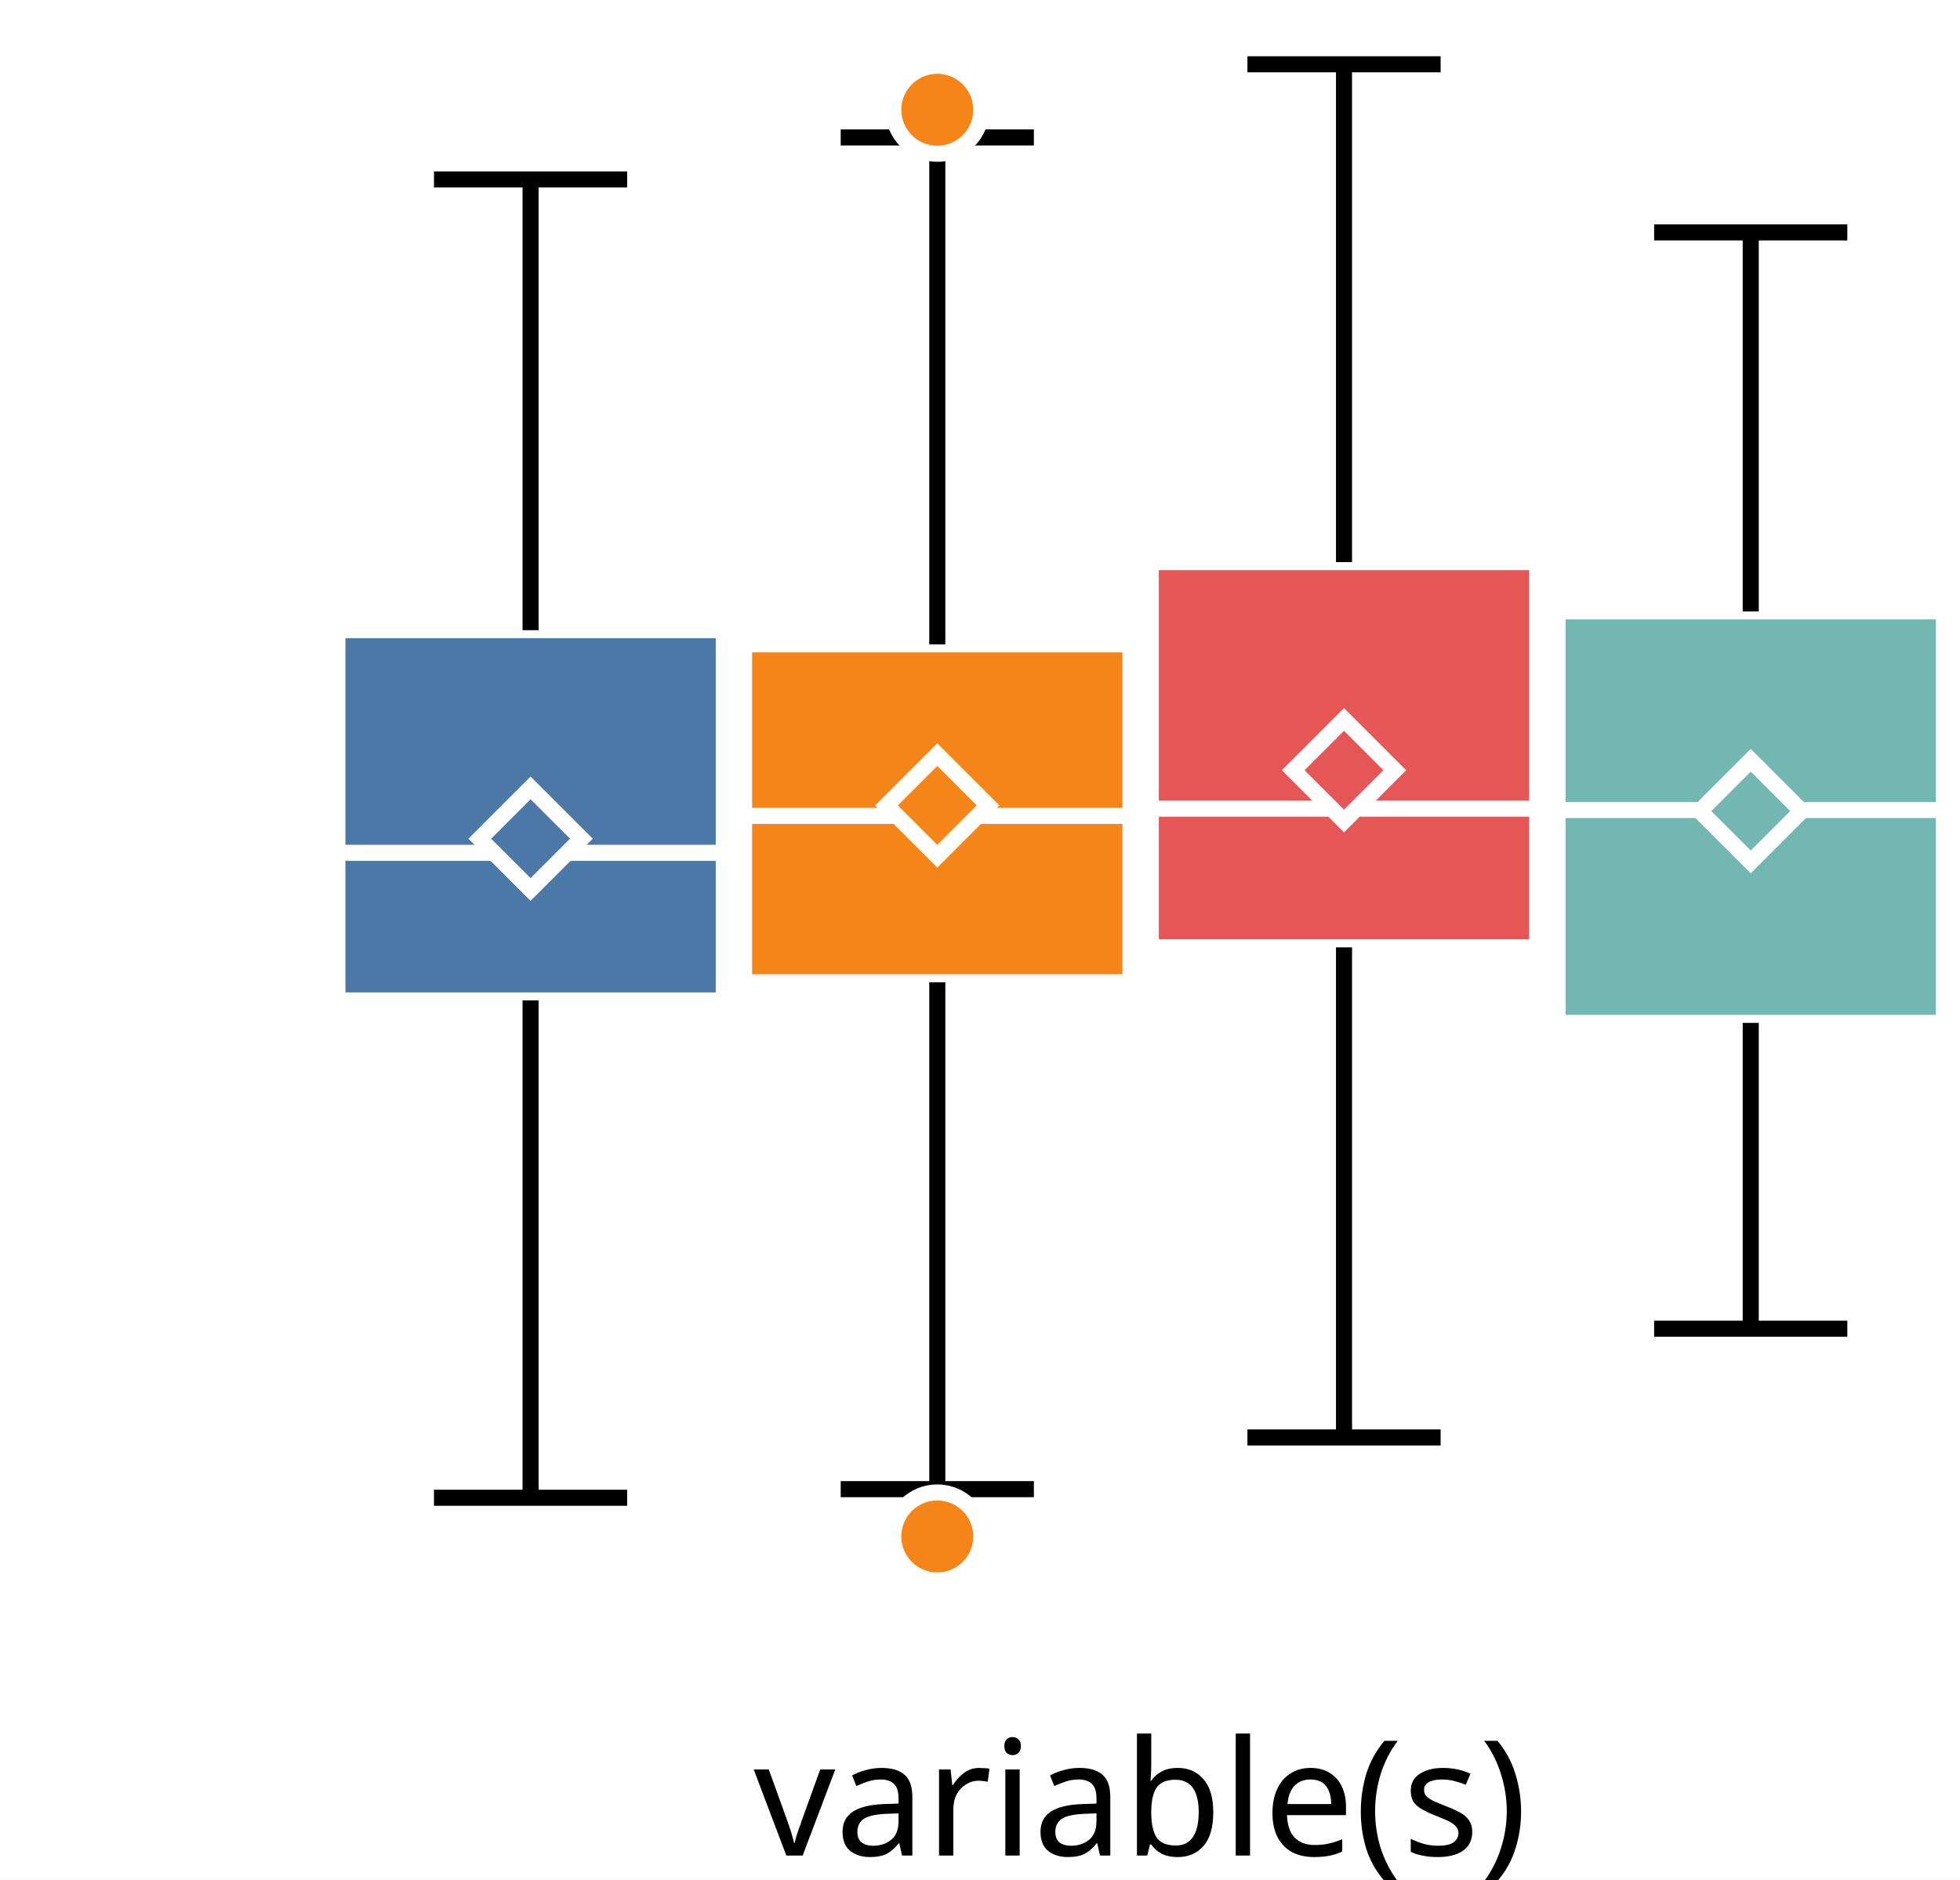
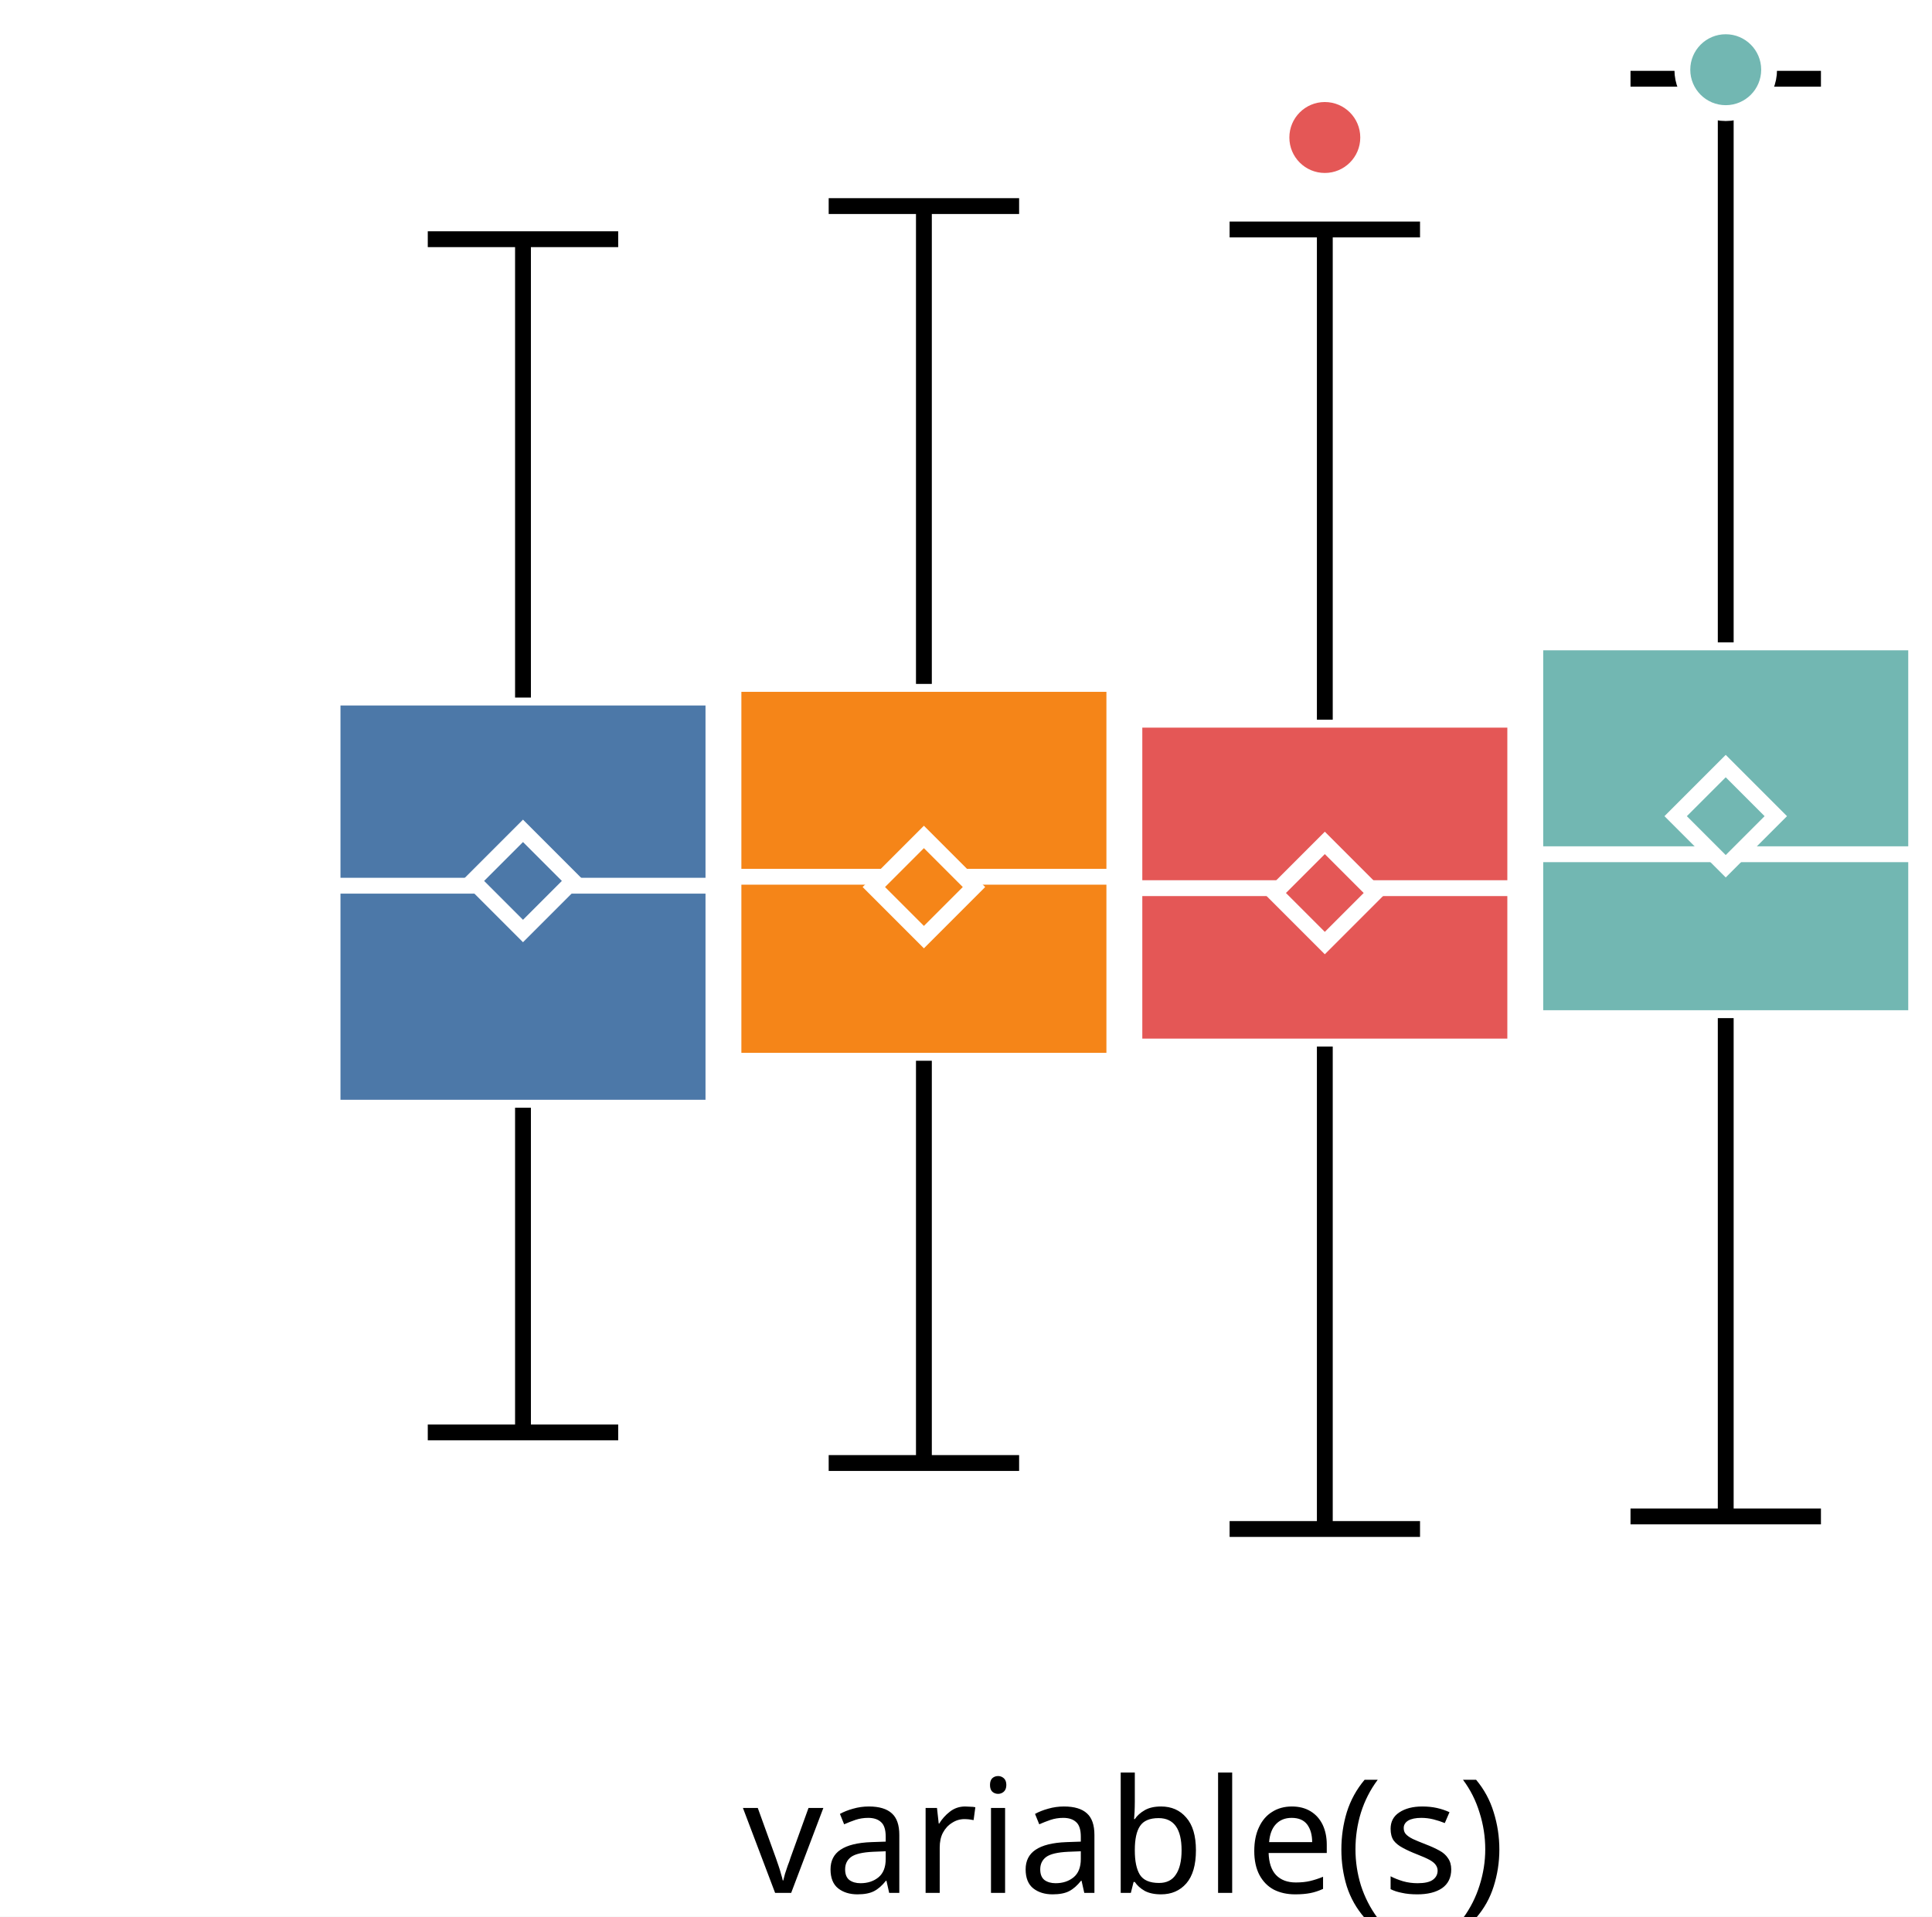
- <svg xmlns="http://www.w3.org/2000/svg" version="1.1" class="marks" width="122" height="117" viewBox="0 0 122 117">
-   <rect width="122" height="117" fill="white" />
-   <g fill="none" stroke-miterlimit="10" transform="translate(21,0)">
+ <svg xmlns="http://www.w3.org/2000/svg" version="1.1" class="marks" width="122" height="121" viewBox="0 0 122 121">
+   <rect width="122" height="121" fill="white" />
+   <g fill="none" stroke-miterlimit="10" transform="translate(21,4)">
    <g class="mark-group role-frame root" role="graphics-object" aria-roledescription="group mark container">
      <g transform="translate(0,0)">
        <path class="background" aria-hidden="true" d="M0,0h100v100h-100Z" />
        <g>
          <g class="mark-group role-axis" role="graphics-symbol" aria-roledescription="axis" aria-label="X-axis for a discrete scale with 1 value: variable(s)">
            <g transform="translate(0.5,100.5)">
              <path class="background" aria-hidden="true" d="M0,0h0v0h0Z" pointer-events="none" />
              <g>
                <g class="mark-rule role-axis-tick" pointer-events="none">
                  <line transform="translate(50,0)" x2="0" y2="5" stroke="white" stroke-width="1.01" opacity="1" />
                </g>
                <g class="mark-text role-axis-label" pointer-events="none">
                  <text text-anchor="middle" transform="translate(49.5,15)" font-family="sans-serif" font-size="10px" font-style="normal" font-weight="400" fill="black" opacity="1">variable(s)</text>
                </g>
              </g>
              <path class="foreground" aria-hidden="true" d="" pointer-events="none" display="none" />
            </g>
          </g>
          <g class="mark-group role-axis" role="graphics-symbol" aria-roledescription="axis" aria-label="Y-axis for a linear scale with values from −3 to 3">
            <g transform="translate(0.5,0.5)">
              <path class="background" aria-hidden="true" d="M0,0h0v0h0Z" pointer-events="none" />
              <g>
                <g class="mark-rule role-axis-tick" pointer-events="none">
                  <line transform="translate(0,83)" x2="-5" y2="0" stroke="white" stroke-width="1.01" opacity="1" />
                  <line transform="translate(0,50)" x2="-5" y2="0" stroke="white" stroke-width="1.01" opacity="1" />
                  <line transform="translate(0,17)" x2="-5" y2="0" stroke="white" stroke-width="1.01" opacity="1" />
                </g>
                <g class="mark-text role-axis-label" pointer-events="none">
                  <text text-anchor="end" transform="translate(-7,86.33333)" font-family="sans-serif" font-size="10px" font-style="normal" font-weight="400" fill="white" opacity="1">−2</text>
                  <text text-anchor="end" transform="translate(-7,53)" font-family="sans-serif" font-size="10px" font-style="normal" font-weight="400" fill="white" opacity="1">0</text>
                  <text text-anchor="end" transform="translate(-7,19.66667)" font-family="sans-serif" font-size="10px" font-style="normal" font-weight="400" fill="white" opacity="1">2</text>
                </g>
              </g>
              <path class="foreground" aria-hidden="true" d="" pointer-events="none" display="none" />
            </g>
          </g>
          <g class="mark-group role-scope" role="graphics-object" aria-roledescription="group mark container">
            <g transform="translate(0,0)">
              <path class="background" aria-hidden="true" d="M0,0h0v0h0Z" />
              <g>
                <g class="mark-rect role-mark" role="graphics-symbol" aria-roledescription="rect mark container">
-                   <path d="M0,39.227h24.051v23.046h-24.051Z" fill="#4c78a8" stroke="white" stroke-width="1" opacity="1" />
-                   <path d="M25.316,40.108h24.051v21.034h-24.051Z" fill="#f58518" stroke="white" stroke-width="1" opacity="1" />
-                   <path d="M50.633,34.988h24.051v23.981h-24.051Z" fill="#e45756" stroke="white" stroke-width="1" opacity="1" />
-                   <path d="M75.949,38.057h24.051v25.613h-24.051Z" fill="#72b7b2" stroke="white" stroke-width="1" opacity="1" />
+                   <path d="M0,40.039h24.051v25.893h-24.051Z" fill="#4c78a8" stroke="white" stroke-width="1" opacity="1" />
+                   <path d="M25.316,39.177h24.051v23.791h-24.051Z" fill="#f58518" stroke="white" stroke-width="1" opacity="1" />
+                   <path d="M50.633,41.437h24.051v20.633h-24.051Z" fill="#e45756" stroke="white" stroke-width="1" opacity="1" />
+                   <path d="M75.949,36.555h24.051v23.722h-24.051Z" fill="#72b7b2" stroke="white" stroke-width="1" opacity="1" />
                </g>
                <g class="mark-rule role-mark" role="graphics-symbol" aria-roledescription="rule mark container">
-                   <line transform="translate(0,53.08437)" x2="24.051" y2="0" fill="#4c78a8" stroke="white" stroke-width="1" opacity="1" />
-                   <line transform="translate(25.31646,50.78757)" x2="24.051" y2="0" fill="#f58518" stroke="white" stroke-width="1" opacity="1" />
-                   <line transform="translate(50.63291,50.33519)" x2="24.051" y2="0" fill="#e45756" stroke="white" stroke-width="1" opacity="1" />
-                   <line transform="translate(75.94937,50.42037)" x2="24.051" y2="0" fill="#72b7b2" stroke="white" stroke-width="1" opacity="1" />
+                   <line transform="translate(0,51.91661)" x2="24.051" y2="0" fill="#4c78a8" stroke="white" stroke-width="1" opacity="1" />
+                   <line transform="translate(25.31646,51.35111)" x2="24.051" y2="0" fill="#f58518" stroke="white" stroke-width="1" opacity="1" />
+                   <line transform="translate(50.63291,52.07112)" x2="24.051" y2="0" fill="#e45756" stroke="white" stroke-width="1" opacity="1" />
+                   <line transform="translate(75.94937,49.92946)" x2="24.051" y2="0" fill="#72b7b2" stroke="white" stroke-width="1" opacity="1" />
                </g>
                <g class="mark-symbol role-mark" role="graphics-symbol" aria-roledescription="symbol mark container">
-                   <path transform="translate(12.02532,52.20488)" d="M-3.162,0L0,-3.162L3.162,0L0,3.162Z" fill="#4c78a8" stroke="white" stroke-width="1" opacity="1" />
-                   <path transform="translate(37.34177,50.13502)" d="M-3.162,0L0,-3.162L3.162,0L0,3.162Z" fill="#f58518" stroke="white" stroke-width="1" opacity="1" />
-                   <path transform="translate(62.65823,47.94293)" d="M-3.162,0L0,-3.162L3.162,0L0,3.162Z" fill="#e45756" stroke="white" stroke-width="1" opacity="1" />
-                   <path transform="translate(87.97468,50.48681)" d="M-3.162,0L0,-3.162L3.162,0L0,3.162Z" fill="#72b7b2" stroke="white" stroke-width="1" opacity="1" />
+                   <path transform="translate(12.02532,51.61455)" d="M-3.162,0L0,-3.162L3.162,0L0,3.162Z" fill="#4c78a8" stroke="white" stroke-width="1" opacity="1" />
+                   <path transform="translate(37.34177,52.0002)" d="M-3.162,0L0,-3.162L3.162,0L0,3.162Z" fill="#f58518" stroke="white" stroke-width="1" opacity="1" />
+                   <path transform="translate(62.65823,52.37611)" d="M-3.162,0L0,-3.162L3.162,0L0,3.162Z" fill="#e45756" stroke="white" stroke-width="1" opacity="1" />
+                   <path transform="translate(87.97468,47.52607)" d="M-3.162,0L0,-3.162L3.162,0L0,3.162Z" fill="#72b7b2" stroke="white" stroke-width="1" opacity="1" />
                </g>
                <g class="mark-rule role-mark" role="graphics-symbol" aria-roledescription="rule mark container">
-                   <line transform="translate(12.02532,62.2729)" x2="0" y2="30.956" fill="#4c78a8" stroke="black" stroke-width="1" stroke-dasharray="0" opacity="1" />
-                   <line transform="translate(37.34177,61.14236)" x2="0" y2="31.552" fill="#f58518" stroke="black" stroke-width="1" stroke-dasharray="0" opacity="1" />
-                   <line transform="translate(62.65823,58.96862)" x2="0" y2="30.507" fill="#e45756" stroke="black" stroke-width="1" stroke-dasharray="0" opacity="1" />
-                   <line transform="translate(87.97468,63.66989)" x2="0" y2="19.037" fill="#72b7b2" stroke="black" stroke-width="1" stroke-dasharray="0" opacity="1" />
+                   <line transform="translate(12.02532,65.93268)" x2="0" y2="20.497" fill="#4c78a8" stroke="black" stroke-width="1" stroke-dasharray="0" opacity="1" />
+                   <line transform="translate(37.34177,62.96744)" x2="0" y2="25.396" fill="#f58518" stroke="black" stroke-width="1" stroke-dasharray="0" opacity="1" />
+                   <line transform="translate(62.65823,62.06922)" x2="0" y2="30.459" fill="#e45756" stroke="black" stroke-width="1" stroke-dasharray="0" opacity="1" />
+                   <line transform="translate(87.97468,60.27638)" x2="0" y2="31.459" fill="#72b7b2" stroke="black" stroke-width="1" stroke-dasharray="0" opacity="1" />
                </g>
                <g class="mark-rule role-mark" role="graphics-symbol" aria-roledescription="rule mark container">
-                   <line transform="translate(12.02532,39.22654)" x2="0" y2="-28.056" fill="#4c78a8" stroke="black" stroke-width="1" stroke-dasharray="0" opacity="1" />
-                   <line transform="translate(37.34177,40.10788)" x2="0" y2="-31.552" fill="#f58518" stroke="black" stroke-width="1" stroke-dasharray="0" opacity="1" />
-                   <line transform="translate(62.65823,34.98805)" x2="0" y2="-30.987" fill="#e45756" stroke="black" stroke-width="1" stroke-dasharray="0" opacity="1" />
-                   <line transform="translate(87.97468,38.05738)" x2="0" y2="-23.591" fill="#72b7b2" stroke="black" stroke-width="1" stroke-dasharray="0" opacity="1" />
+                   <line transform="translate(12.02532,40.03921)" x2="0" y2="-28.938" fill="#4c78a8" stroke="black" stroke-width="1" stroke-dasharray="0" opacity="1" />
+                   <line transform="translate(37.34177,39.1769)" x2="0" y2="-30.166" fill="#f58518" stroke="black" stroke-width="1" stroke-dasharray="0" opacity="1" />
+                   <line transform="translate(62.65823,41.43656)" x2="0" y2="-30.949" fill="#e45756" stroke="black" stroke-width="1" stroke-dasharray="0" opacity="1" />
+                   <line transform="translate(87.97468,36.55472)" x2="0" y2="-35.582" fill="#72b7b2" stroke="black" stroke-width="1" stroke-dasharray="0" opacity="1" />
                </g>
                <g class="mark-rule role-mark lower_fence" role="graphics-symbol" aria-roledescription="rule mark container">
-                   <line transform="translate(6.012658,93.22908)" x2="12.025" y2="0" fill="#4c78a8" stroke="black" stroke-width="1" opacity="1" />
-                   <line transform="translate(31.32911,92.69407)" x2="12.025" y2="0" fill="#f58518" stroke="black" stroke-width="1" opacity="1" />
-                   <line transform="translate(56.64557,89.47596)" x2="12.025" y2="0" fill="#e45756" stroke="black" stroke-width="1" opacity="1" />
-                   <line transform="translate(81.96203,82.70705)" x2="12.025" y2="0" fill="#72b7b2" stroke="black" stroke-width="1" opacity="1" />
+                   <line transform="translate(6.012658,86.42969)" x2="12.025" y2="0" fill="#4c78a8" stroke="black" stroke-width="1" opacity="1" />
+                   <line transform="translate(31.32911,88.36307)" x2="12.025" y2="0" fill="#f58518" stroke="black" stroke-width="1" opacity="1" />
+                   <line transform="translate(56.64557,92.52847)" x2="12.025" y2="0" fill="#e45756" stroke="black" stroke-width="1" opacity="1" />
+                   <line transform="translate(81.96203,91.73553)" x2="12.025" y2="0" fill="#72b7b2" stroke="black" stroke-width="1" opacity="1" />
                </g>
                <g class="mark-rule role-mark upper_fence" role="graphics-symbol" aria-roledescription="rule mark container">
-                   <line transform="translate(6.012658,11.17014)" x2="12.025" y2="0" fill="#4c78a8" stroke="black" stroke-width="1" opacity="1" />
-                   <line transform="translate(31.32911,8.556169)" x2="12.025" y2="0" fill="#f58518" stroke="black" stroke-width="1" opacity="1" />
-                   <line transform="translate(56.64557,4.001432)" x2="12.025" y2="0" fill="#e45756" stroke="black" stroke-width="1" opacity="1" />
-                   <line transform="translate(81.96203,14.46651)" x2="12.025" y2="0" fill="#72b7b2" stroke="black" stroke-width="1" opacity="1" />
+                   <line transform="translate(6.012658,11.10146)" x2="12.025" y2="0" fill="#4c78a8" stroke="black" stroke-width="1" opacity="1" />
+                   <line transform="translate(31.32911,9.01056)" x2="12.025" y2="0" fill="#f58518" stroke="black" stroke-width="1" opacity="1" />
+                   <line transform="translate(56.64557,10.48758)" x2="12.025" y2="0" fill="#e45756" stroke="black" stroke-width="1" opacity="1" />
+                   <line transform="translate(81.96203,0.9722299)" x2="12.025" y2="0" fill="#72b7b2" stroke="black" stroke-width="1" opacity="1" />
                </g>
              </g>
              <path class="foreground" aria-hidden="true" d="" display="none" />
            </g>
          </g>
          <g class="mark-group role-scope" role="graphics-object" aria-roledescription="group mark container">
            <g transform="translate(0,0)">
              <path class="background" aria-hidden="true" d="M0,0h0v0h0Z" />
              <g>
                <g class="mark-symbol role-mark" role="graphics-symbol" aria-roledescription="symbol mark container">
-                   <path transform="translate(37.34177,95.63822)" d="M2.739,0A2.739,2.739,0,1,1,-2.739,0A2.739,2.739,0,1,1,2.739,0" fill="#f58518" stroke="white" stroke-width="1" opacity="1" />
-                   <path transform="translate(37.34177,6.832962)" d="M2.739,0A2.739,2.739,0,1,1,-2.739,0A2.739,2.739,0,1,1,2.739,0" fill="#f58518" stroke="white" stroke-width="1" opacity="1" />
+                   <path transform="translate(62.65823,4.680604)" d="M2.739,0A2.739,2.739,0,1,1,-2.739,0A2.739,2.739,0,1,1,2.739,0" fill="#e45756" stroke="white" stroke-width="1" opacity="1" />
+                   <path transform="translate(87.97468,0.4008409)" d="M2.739,0A2.739,2.739,0,1,1,-2.739,0A2.739,2.739,0,1,1,2.739,0" fill="#72b7b2" stroke="white" stroke-width="1" opacity="1" />
                </g>
              </g>
              <path class="foreground" aria-hidden="true" d="" display="none" />
            </g>
          </g>
        </g>
        <path class="foreground" aria-hidden="true" d="" display="none" />
      </g>
    </g>
  </g>
</svg>
